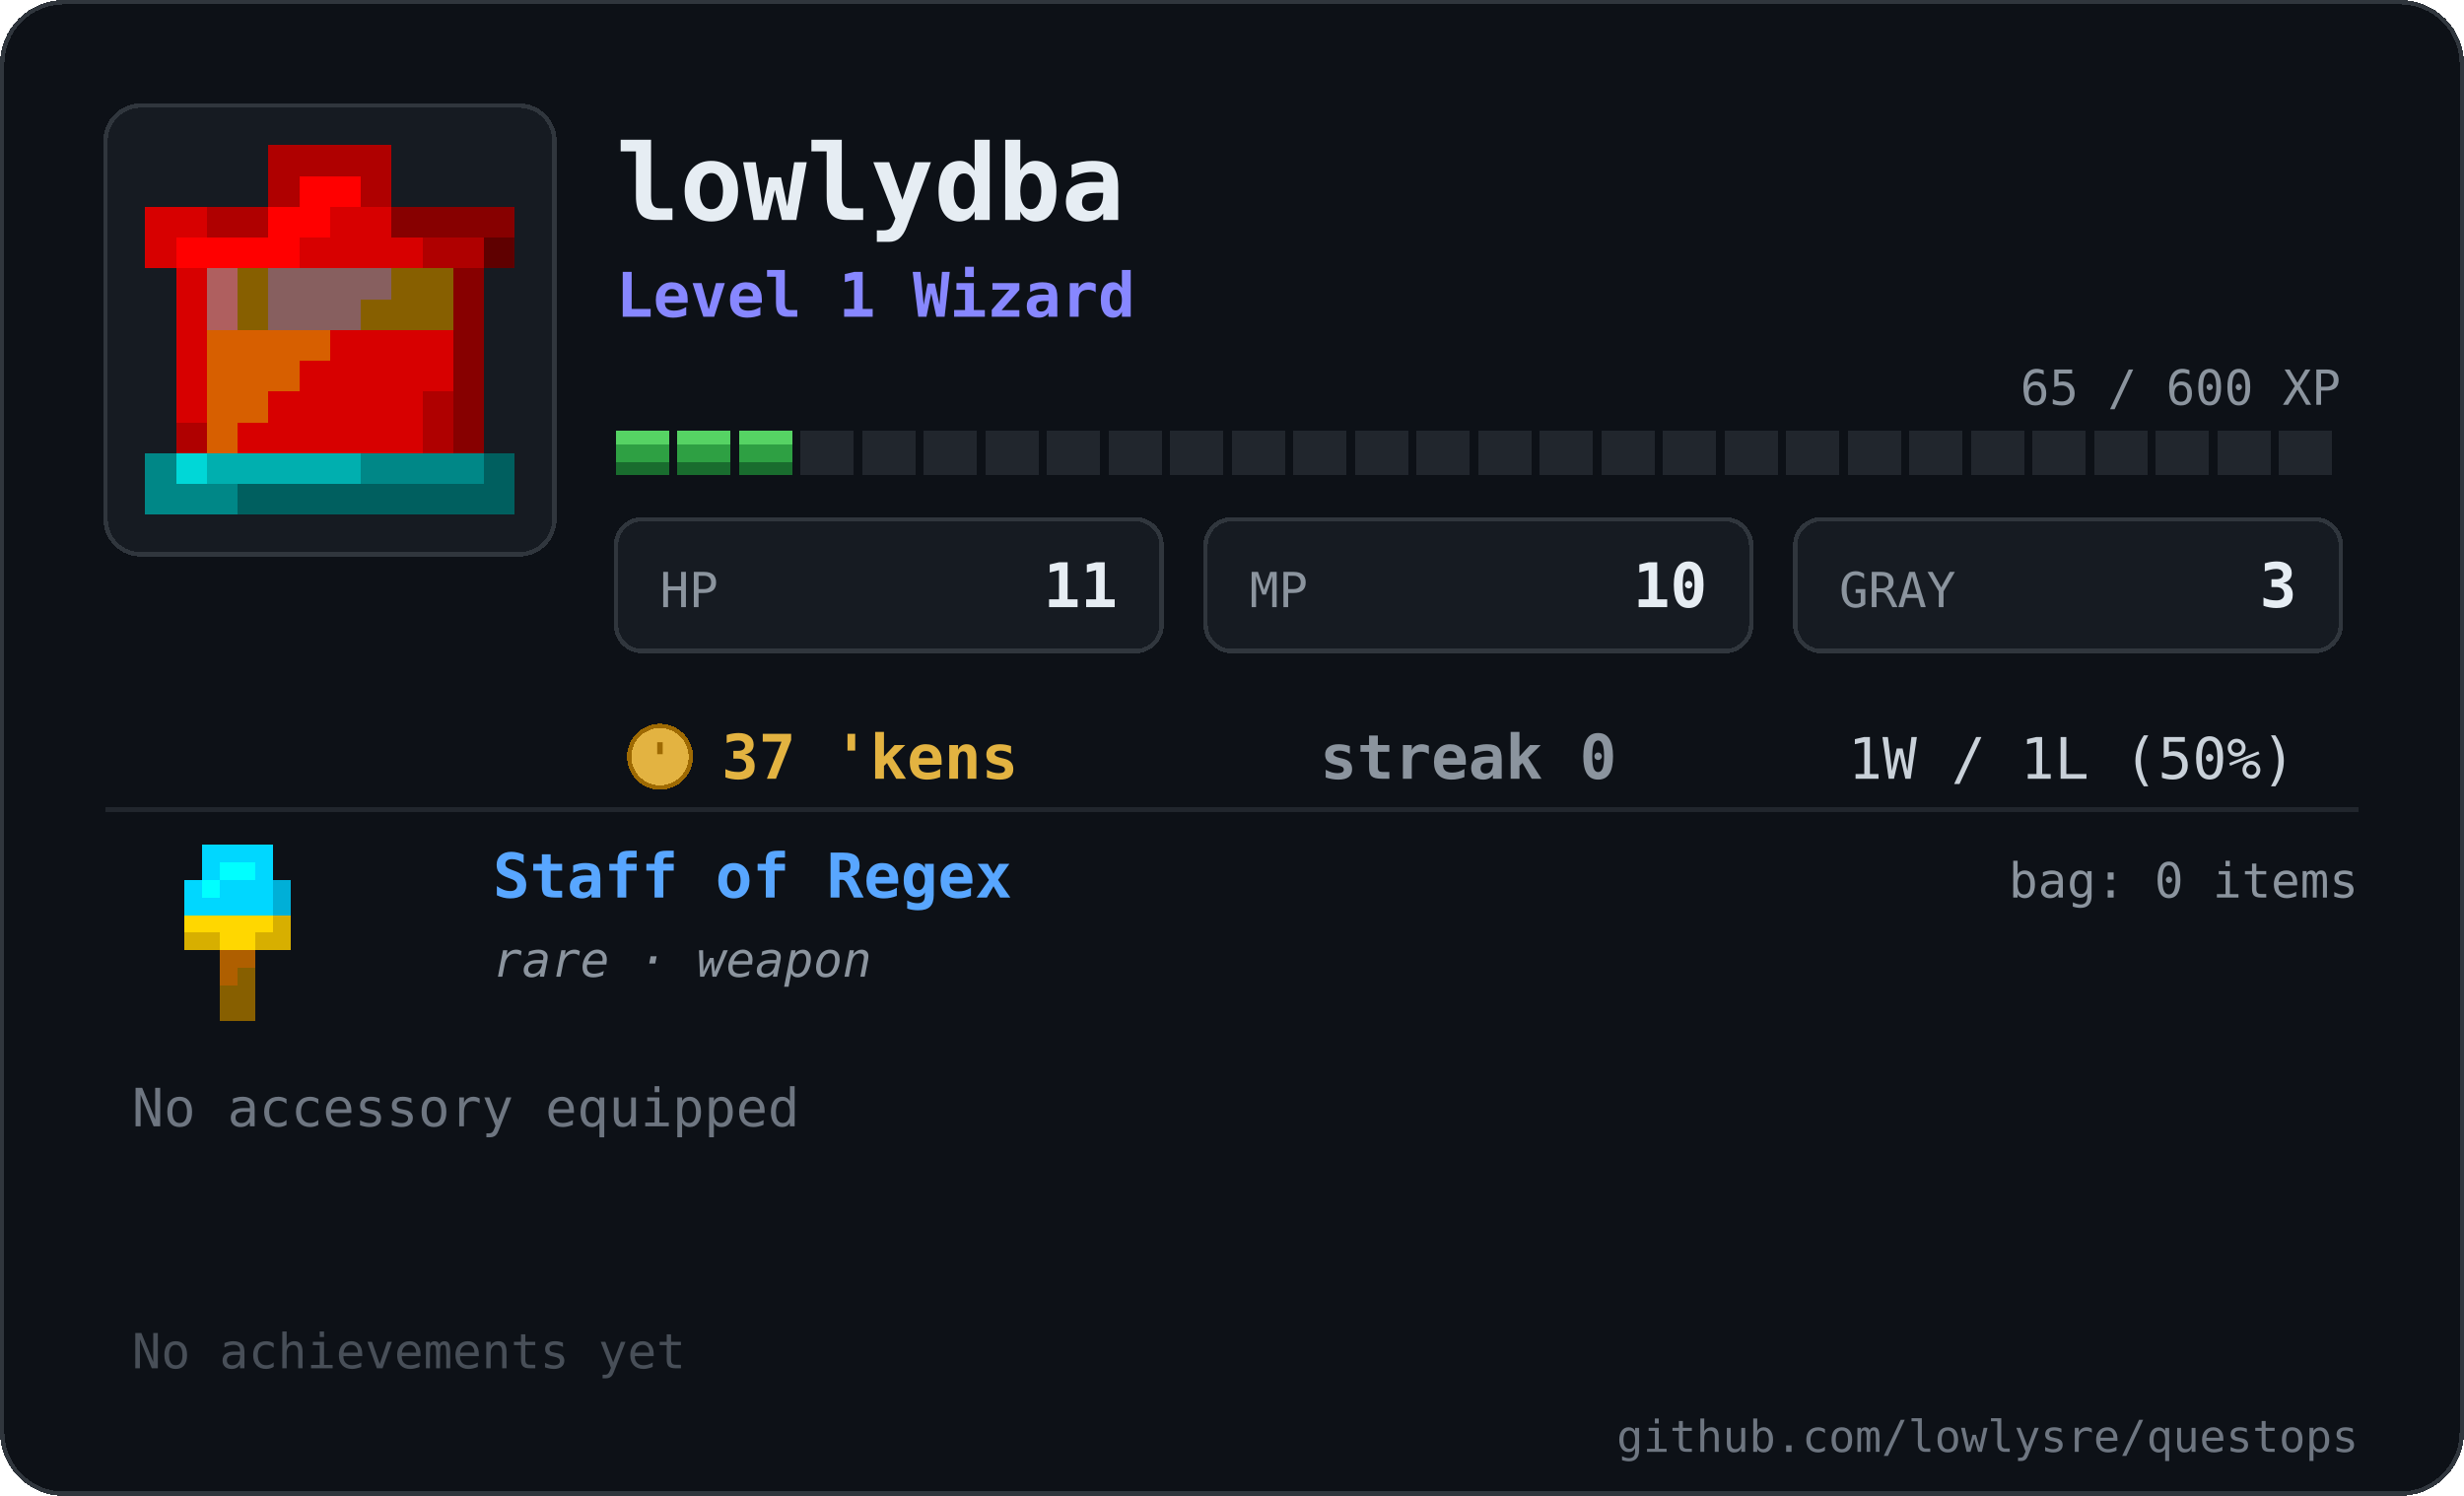
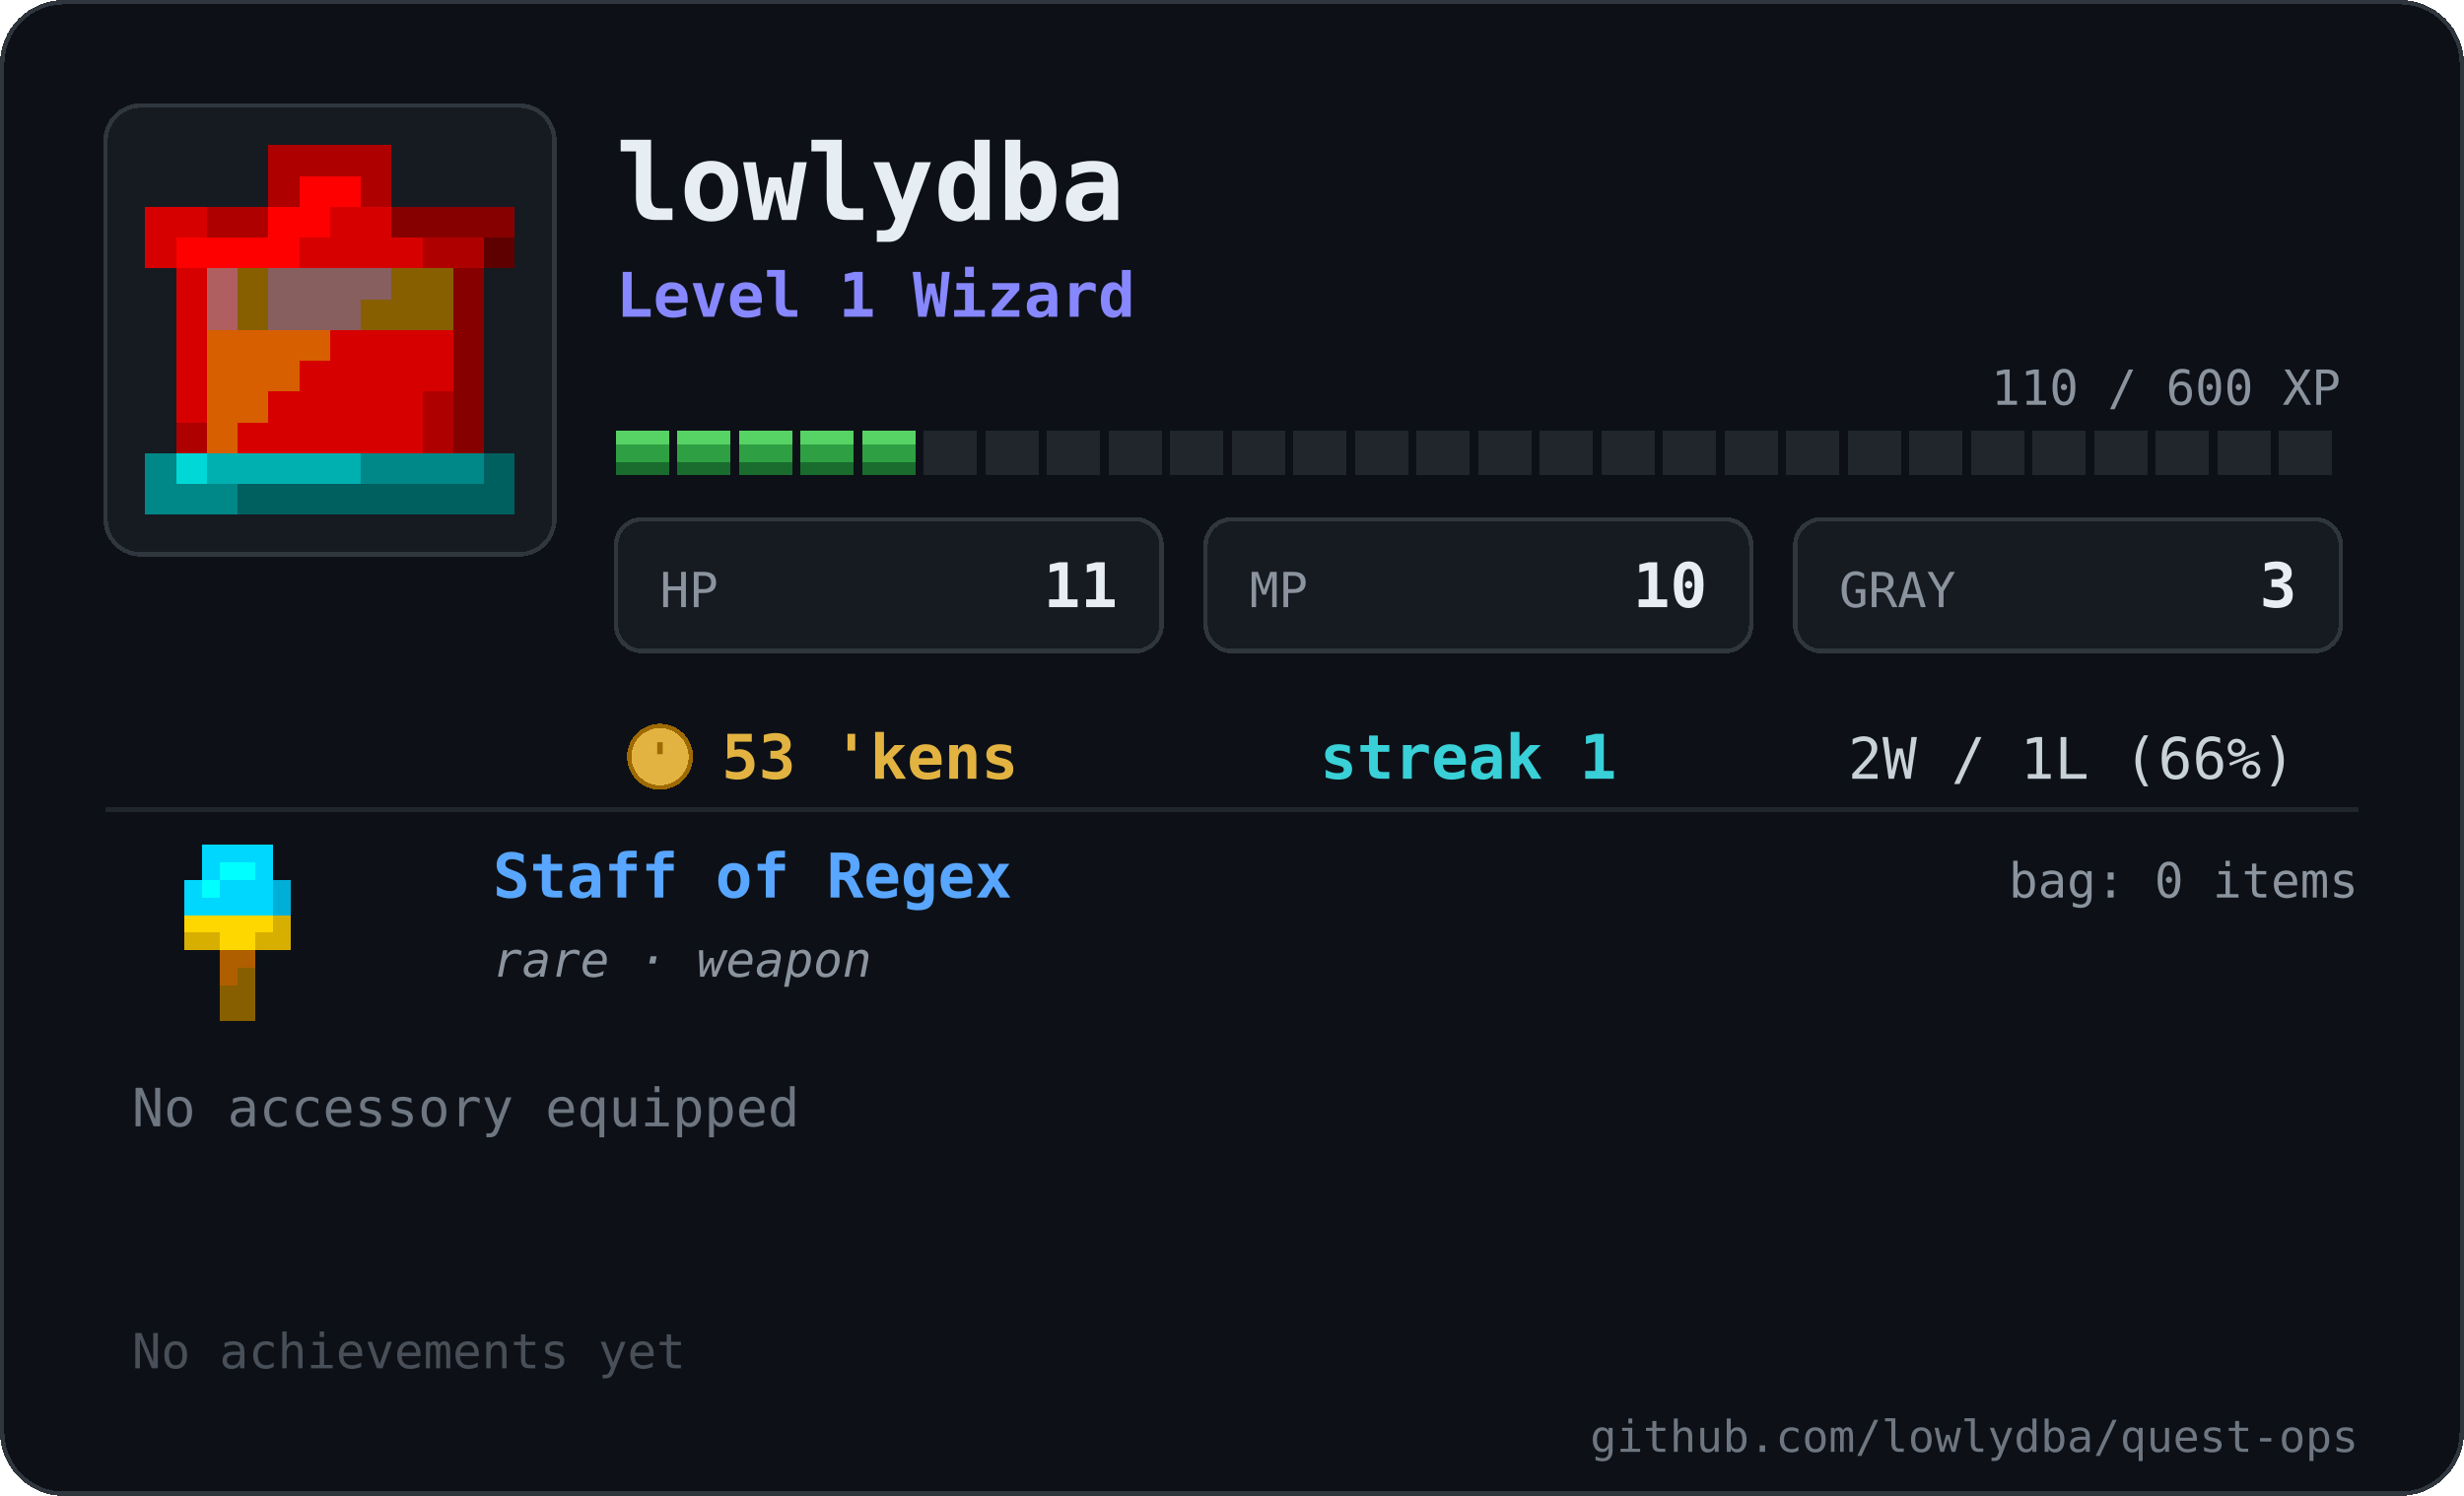
<svg xmlns="http://www.w3.org/2000/svg" width="560" height="340" viewBox="0 0 560 340" shape-rendering="crispEdges" role="img" aria-label="lowlydba, level 1 Wizard">
  <rect x="0.5" y="0.5" width="559" height="339" rx="14" fill="#0d1117" stroke="#30363d" />
  <rect x="24" y="24" width="102" height="102" rx="8" fill="#161b22" stroke="#30363d" />
  <rect x="61" y="33" width="28" height="7" fill="#af0000" />
  <rect x="61" y="40" width="7" height="7" fill="#af0000" />
  <rect x="68" y="40" width="14" height="7" fill="#ff0000" />
  <rect x="82" y="40" width="7" height="7" fill="#af0000" />
  <rect x="33" y="47" width="14" height="7" fill="#d70000" />
  <rect x="47" y="47" width="14" height="7" fill="#af0000" />
  <rect x="61" y="47" width="14" height="7" fill="#ff0000" />
  <rect x="75" y="47" width="14" height="7" fill="#d70000" />
  <rect x="89" y="47" width="28" height="7" fill="#870000" />
  <rect x="33" y="54" width="7" height="7" fill="#d70000" />
  <rect x="40" y="54" width="28" height="7" fill="#ff0000" />
  <rect x="68" y="54" width="28" height="7" fill="#d70000" />
  <rect x="96" y="54" width="14" height="7" fill="#af0000" />
  <rect x="110" y="54" width="7" height="7" fill="#5f0000" />
  <rect x="40" y="61" width="7" height="7" fill="#d70000" />
  <rect x="47" y="61" width="7" height="7" fill="#af5f5f" />
  <rect x="54" y="61" width="7" height="7" fill="#875f00" />
  <rect x="61" y="61" width="28" height="7" fill="#875f5f" />
  <rect x="89" y="61" width="14" height="7" fill="#875f00" />
  <rect x="103" y="61" width="7" height="7" fill="#870000" />
  <rect x="40" y="68" width="7" height="7" fill="#d70000" />
  <rect x="47" y="68" width="7" height="7" fill="#af5f5f" />
  <rect x="54" y="68" width="7" height="7" fill="#875f00" />
  <rect x="61" y="68" width="21" height="7" fill="#875f5f" />
  <rect x="82" y="68" width="21" height="7" fill="#875f00" />
  <rect x="103" y="68" width="7" height="7" fill="#870000" />
  <rect x="40" y="75" width="7" height="7" fill="#d70000" />
  <rect x="47" y="75" width="28" height="7" fill="#d75f00" />
  <rect x="75" y="75" width="28" height="7" fill="#d70000" />
  <rect x="103" y="75" width="7" height="7" fill="#870000" />
  <rect x="40" y="82" width="7" height="7" fill="#d70000" />
  <rect x="47" y="82" width="21" height="7" fill="#d75f00" />
  <rect x="68" y="82" width="35" height="7" fill="#d70000" />
  <rect x="103" y="82" width="7" height="7" fill="#870000" />
  <rect x="40" y="89" width="7" height="7" fill="#d70000" />
  <rect x="47" y="89" width="14" height="7" fill="#d75f00" />
  <rect x="61" y="89" width="35" height="7" fill="#d70000" />
  <rect x="96" y="89" width="7" height="7" fill="#af0000" />
  <rect x="103" y="89" width="7" height="7" fill="#870000" />
  <rect x="40" y="96" width="7" height="7" fill="#af0000" />
  <rect x="47" y="96" width="7" height="7" fill="#d75f00" />
  <rect x="54" y="96" width="42" height="7" fill="#d70000" />
  <rect x="96" y="96" width="7" height="7" fill="#af0000" />
  <rect x="103" y="96" width="7" height="7" fill="#870000" />
  <rect x="33" y="103" width="7" height="7" fill="#008787" />
  <rect x="40" y="103" width="7" height="7" fill="#00d7d7" />
  <rect x="47" y="103" width="35" height="7" fill="#00afaf" />
  <rect x="82" y="103" width="28" height="7" fill="#008787" />
  <rect x="110" y="103" width="7" height="7" fill="#005f5f" />
  <rect x="33" y="110" width="21" height="7" fill="#008787" />
  <rect x="54" y="110" width="63" height="7" fill="#005f5f" />
  <text x="140" y="50" font-size="24" fill="#e6edf3" font-weight="bold" text-anchor="start" font-family="ui-monospace,SFMono-Regular,Menlo,Consolas,monospace">lowlydba</text>
  <text x="140" y="72" font-size="14" fill="#8787ff" font-weight="bold" text-anchor="start" font-family="ui-monospace,SFMono-Regular,Menlo,Consolas,monospace">Level 1 Wizard</text>
  <rect x="140" y="98" width="12" height="10" fill="#196c2e" />
  <rect x="140" y="98" width="12" height="7" fill="#2ea043" />
  <rect x="140" y="98" width="12" height="3" fill="#56d364" />
  <rect x="154" y="98" width="12" height="10" fill="#196c2e" />
  <rect x="154" y="98" width="12" height="7" fill="#2ea043" />
  <rect x="154" y="98" width="12" height="3" fill="#56d364" />
  <rect x="168" y="98" width="12" height="10" fill="#196c2e" />
  <rect x="168" y="98" width="12" height="7" fill="#2ea043" />
  <rect x="168" y="98" width="12" height="3" fill="#56d364" />
-   <rect x="182" y="98" width="12" height="10" fill="#21262d" />
-   <rect x="196" y="98" width="12" height="10" fill="#21262d" />
+   <rect x="182" y="98" width="12" height="10" fill="#196c2e" />
+   <rect x="182" y="98" width="12" height="7" fill="#2ea043" />
+   <rect x="182" y="98" width="12" height="3" fill="#56d364" />
+   <rect x="196" y="98" width="12" height="10" fill="#196c2e" />
+   <rect x="196" y="98" width="12" height="7" fill="#2ea043" />
+   <rect x="196" y="98" width="12" height="3" fill="#56d364" />
  <rect x="210" y="98" width="12" height="10" fill="#21262d" />
  <rect x="224" y="98" width="12" height="10" fill="#21262d" />
  <rect x="238" y="98" width="12" height="10" fill="#21262d" />
  <rect x="252" y="98" width="12" height="10" fill="#21262d" />
  <rect x="266" y="98" width="12" height="10" fill="#21262d" />
  <rect x="280" y="98" width="12" height="10" fill="#21262d" />
  <rect x="294" y="98" width="12" height="10" fill="#21262d" />
  <rect x="308" y="98" width="12" height="10" fill="#21262d" />
  <rect x="322" y="98" width="12" height="10" fill="#21262d" />
  <rect x="336" y="98" width="12" height="10" fill="#21262d" />
  <rect x="350" y="98" width="12" height="10" fill="#21262d" />
  <rect x="364" y="98" width="12" height="10" fill="#21262d" />
  <rect x="378" y="98" width="12" height="10" fill="#21262d" />
  <rect x="392" y="98" width="12" height="10" fill="#21262d" />
  <rect x="406" y="98" width="12" height="10" fill="#21262d" />
  <rect x="420" y="98" width="12" height="10" fill="#21262d" />
  <rect x="434" y="98" width="12" height="10" fill="#21262d" />
  <rect x="448" y="98" width="12" height="10" fill="#21262d" />
  <rect x="462" y="98" width="12" height="10" fill="#21262d" />
  <rect x="476" y="98" width="12" height="10" fill="#21262d" />
  <rect x="490" y="98" width="12" height="10" fill="#21262d" />
  <rect x="504" y="98" width="12" height="10" fill="#21262d" />
  <rect x="518" y="98" width="12" height="10" fill="#21262d" />
-   <text x="532" y="92" font-size="11" fill="#8b949e" font-weight="normal" text-anchor="end" font-family="ui-monospace,SFMono-Regular,Menlo,Consolas,monospace">65 / 600 XP</text>
+   <text x="532" y="92" font-size="11" fill="#8b949e" font-weight="normal" text-anchor="end" font-family="ui-monospace,SFMono-Regular,Menlo,Consolas,monospace">110 / 600 XP</text>
  <rect x="140" y="118" width="124" height="30" rx="6" fill="#161b22" stroke="#30363d" />
  <text x="150" y="138" font-size="11" fill="#8b949e" font-weight="normal" text-anchor="start" font-family="ui-monospace,SFMono-Regular,Menlo,Consolas,monospace">HP</text>
  <text x="254" y="138" font-size="14" fill="#e6edf3" font-weight="bold" text-anchor="end" font-family="ui-monospace,SFMono-Regular,Menlo,Consolas,monospace">11</text>
  <rect x="274" y="118" width="124" height="30" rx="6" fill="#161b22" stroke="#30363d" />
  <text x="284" y="138" font-size="11" fill="#8b949e" font-weight="normal" text-anchor="start" font-family="ui-monospace,SFMono-Regular,Menlo,Consolas,monospace">MP</text>
  <text x="388" y="138" font-size="14" fill="#e6edf3" font-weight="bold" text-anchor="end" font-family="ui-monospace,SFMono-Regular,Menlo,Consolas,monospace">10</text>
  <rect x="408" y="118" width="124" height="30" rx="6" fill="#161b22" stroke="#30363d" />
  <text x="418" y="138" font-size="11" fill="#8b949e" font-weight="normal" text-anchor="start" font-family="ui-monospace,SFMono-Regular,Menlo,Consolas,monospace">GRAY</text>
  <text x="522" y="138" font-size="14" fill="#e6edf3" font-weight="bold" text-anchor="end" font-family="ui-monospace,SFMono-Regular,Menlo,Consolas,monospace">3</text>
  <circle cx="150" cy="172" r="7" fill="#e3b341" stroke="#9e6a03" />
  <text x="150" y="176" font-size="10" fill="#9e6a03" font-weight="bold" text-anchor="middle" font-family="ui-monospace,SFMono-Regular,Menlo,Consolas,monospace">'</text>
-   <text x="164" y="177" font-size="14" fill="#e3b341" font-weight="bold" text-anchor="start" font-family="ui-monospace,SFMono-Regular,Menlo,Consolas,monospace">37 'kens</text>
-   <text x="300" y="177" font-size="14" fill="#8b949e" font-weight="bold" text-anchor="start" font-family="ui-monospace,SFMono-Regular,Menlo,Consolas,monospace">streak 0</text>
-   <text x="420" y="177" font-size="13" fill="#c9d1d9" font-weight="normal" text-anchor="start" font-family="ui-monospace,SFMono-Regular,Menlo,Consolas,monospace">1W / 1L  (50%)</text>
+   <text x="164" y="177" font-size="14" fill="#e3b341" font-weight="bold" text-anchor="start" font-family="ui-monospace,SFMono-Regular,Menlo,Consolas,monospace">53 'kens</text>
+   <text x="300" y="177" font-size="14" fill="#39d0d8" font-weight="bold" text-anchor="start" font-family="ui-monospace,SFMono-Regular,Menlo,Consolas,monospace">streak 1</text>
+   <text x="420" y="177" font-size="13" fill="#c9d1d9" font-weight="normal" text-anchor="start" font-family="ui-monospace,SFMono-Regular,Menlo,Consolas,monospace">2W / 1L  (66%)</text>
  <line x1="24" y1="184" x2="536" y2="184" stroke="#21262d" />
  <rect x="46" y="192" width="16" height="4" fill="#00d7ff" />
  <rect x="46" y="196" width="4" height="4" fill="#00d7ff" />
  <rect x="50" y="196" width="8" height="4" fill="#00ffff" />
  <rect x="58" y="196" width="4" height="4" fill="#00d7ff" />
  <rect x="42" y="200" width="4" height="4" fill="#00d7ff" />
  <rect x="46" y="200" width="4" height="4" fill="#00ffff" />
  <rect x="50" y="200" width="12" height="4" fill="#00d7ff" />
  <rect x="62" y="200" width="4" height="4" fill="#00afd7" />
  <rect x="42" y="204" width="20" height="4" fill="#00d7ff" />
  <rect x="62" y="204" width="4" height="4" fill="#00afd7" />
  <rect x="42" y="208" width="20" height="4" fill="#ffd700" />
  <rect x="62" y="208" width="4" height="4" fill="#d7af00" />
  <rect x="42" y="212" width="8" height="4" fill="#d7af00" />
  <rect x="50" y="212" width="8" height="4" fill="#ffd700" />
  <rect x="58" y="212" width="8" height="4" fill="#d7af00" />
  <rect x="50" y="216" width="8" height="4" fill="#af5f00" />
  <rect x="50" y="220" width="4" height="4" fill="#af5f00" />
  <rect x="54" y="220" width="4" height="4" fill="#875f00" />
  <rect x="50" y="224" width="8" height="4" fill="#875f00" />
  <rect x="50" y="228" width="8" height="4" fill="#875f00" />
  <text x="112" y="204" font-size="14" fill="#58a6ff" font-weight="bold" text-anchor="start" font-family="ui-monospace,SFMono-Regular,Menlo,Consolas,monospace">Staff of Regex</text>
  <text x="112" y="222" font-size="11" fill="#8b949e" font-weight="normal" text-anchor="start" font-style="italic" font-family="ui-monospace,SFMono-Regular,Menlo,Consolas,monospace">rare  ·  weapon</text>
  <text x="30" y="256" font-size="12" fill="#6e7681" font-weight="normal" text-anchor="start" font-family="ui-monospace,SFMono-Regular,Menlo,Consolas,monospace">No accessory equipped</text>
  <text x="536" y="204" font-size="11" fill="#8b949e" font-weight="normal" text-anchor="end" font-family="ui-monospace,SFMono-Regular,Menlo,Consolas,monospace">bag: 0 items</text>
  <text x="30" y="311" font-size="11" fill="#484f58" font-weight="normal" text-anchor="start" font-family="ui-monospace,SFMono-Regular,Menlo,Consolas,monospace">No achievements yet</text>
-   <a href="https://github.com/lowlysre/questops">
-     <text x="536" y="330" font-size="10" fill="#6e7681" font-weight="normal" text-anchor="end" font-family="ui-monospace,SFMono-Regular,Menlo,Consolas,monospace">github.com/lowlysre/questops</text>
+   <a href="https://github.com/lowlydba/quest-ops">
+     <text x="536" y="330" font-size="10" fill="#6e7681" font-weight="normal" text-anchor="end" font-family="ui-monospace,SFMono-Regular,Menlo,Consolas,monospace">github.com/lowlydba/quest-ops</text>
  </a>
</svg>
